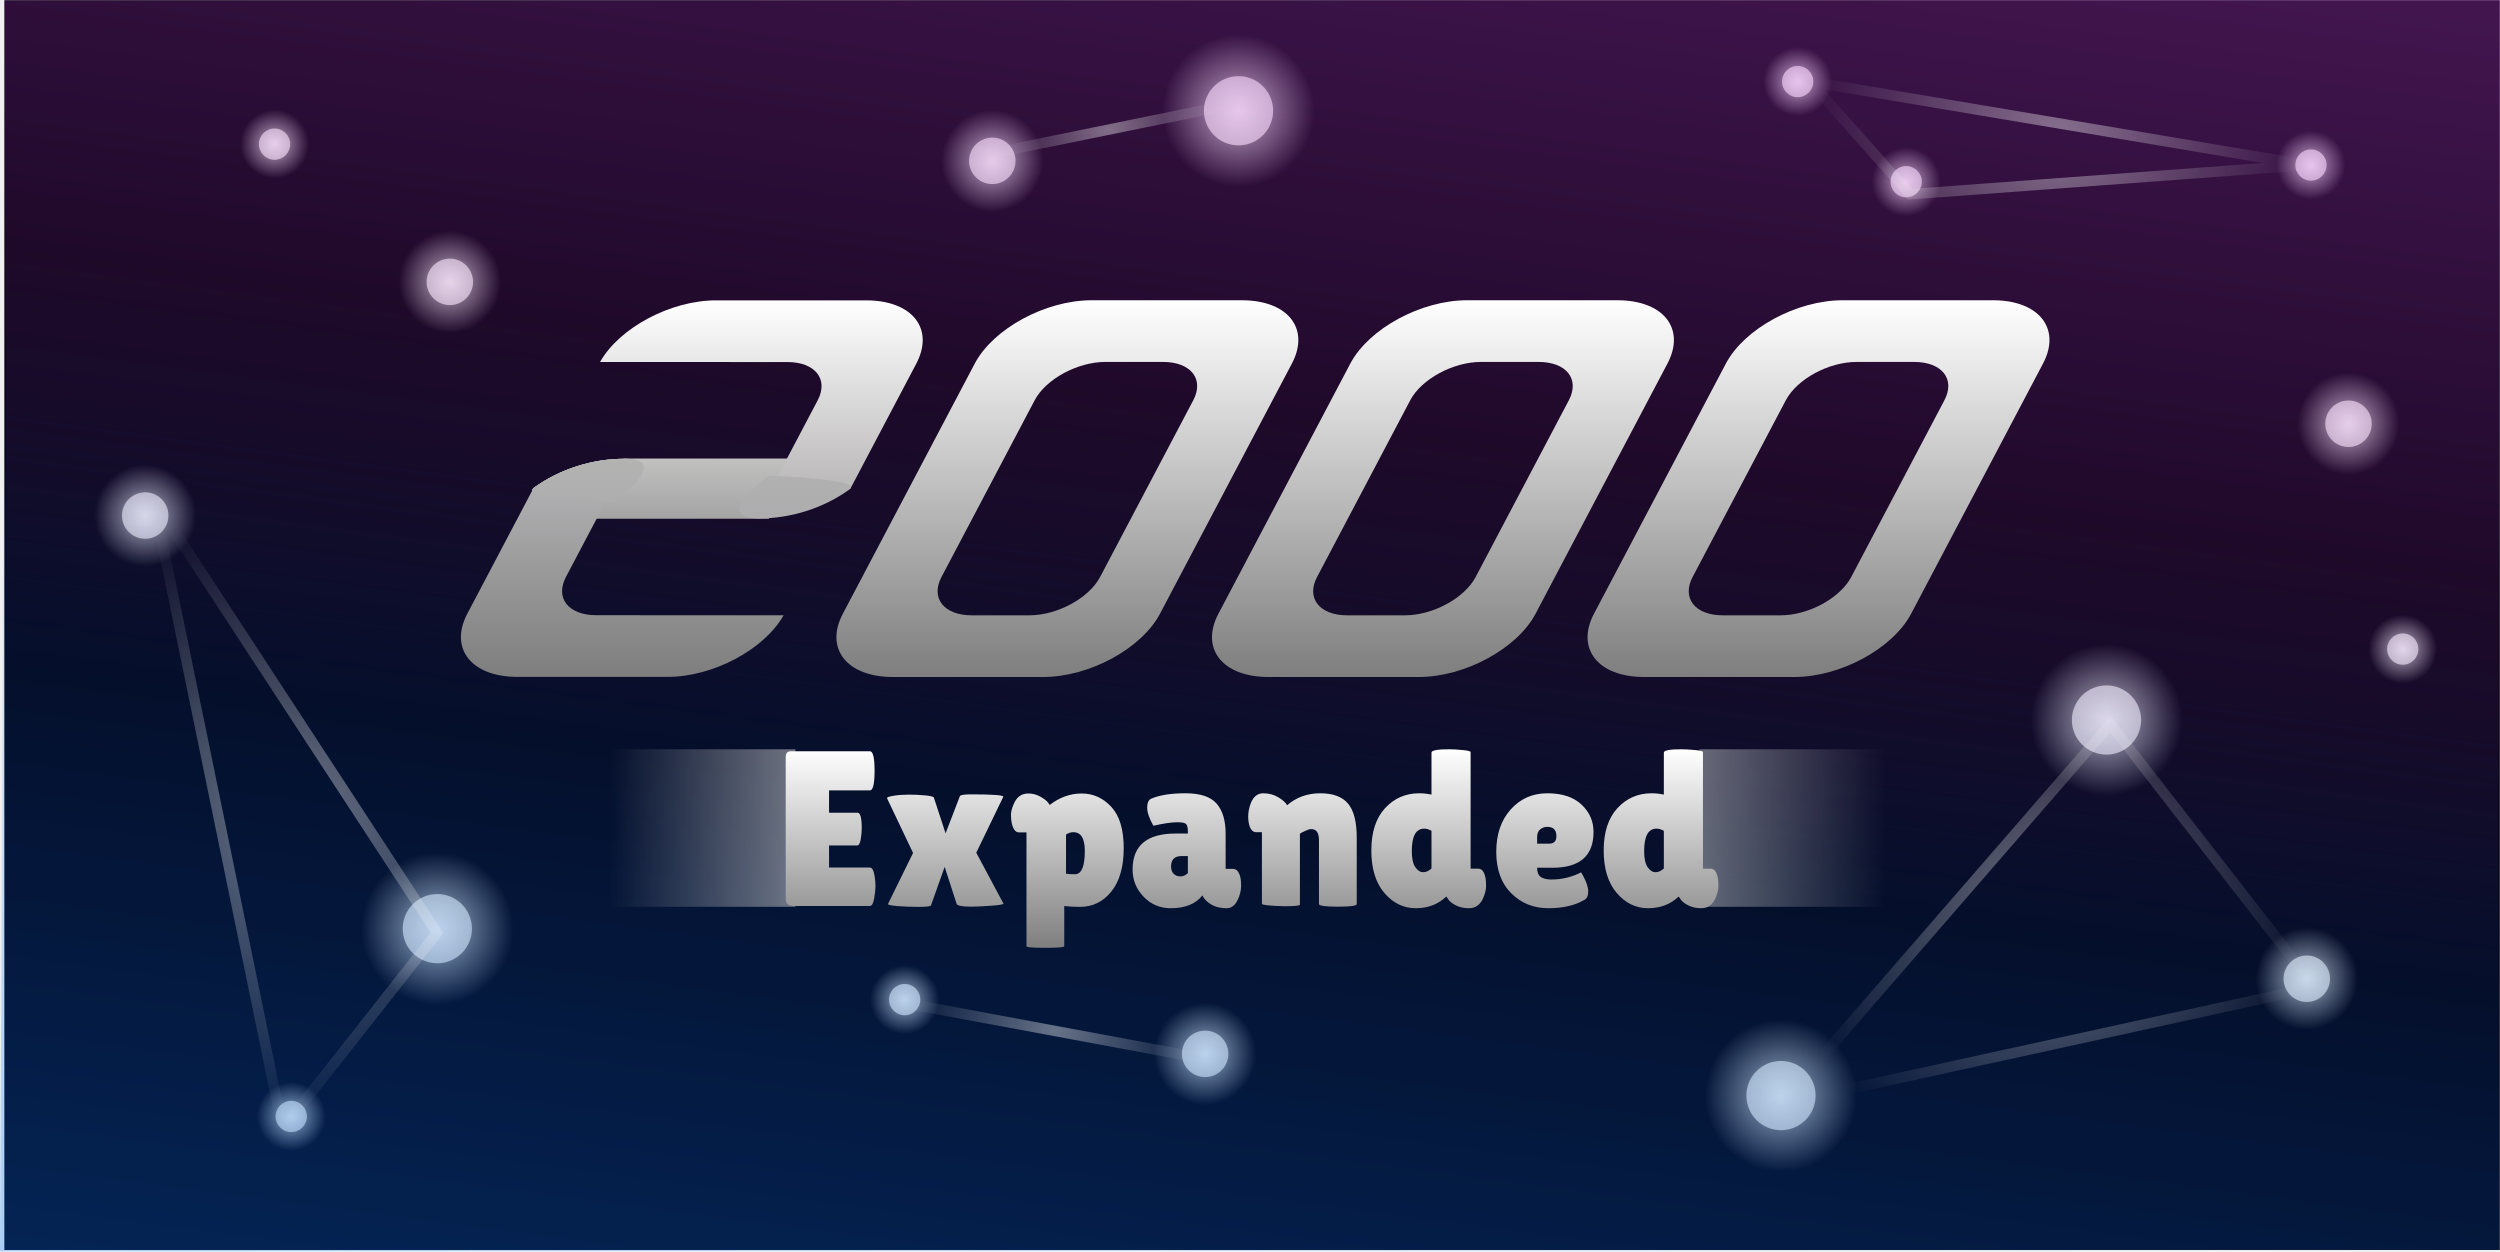
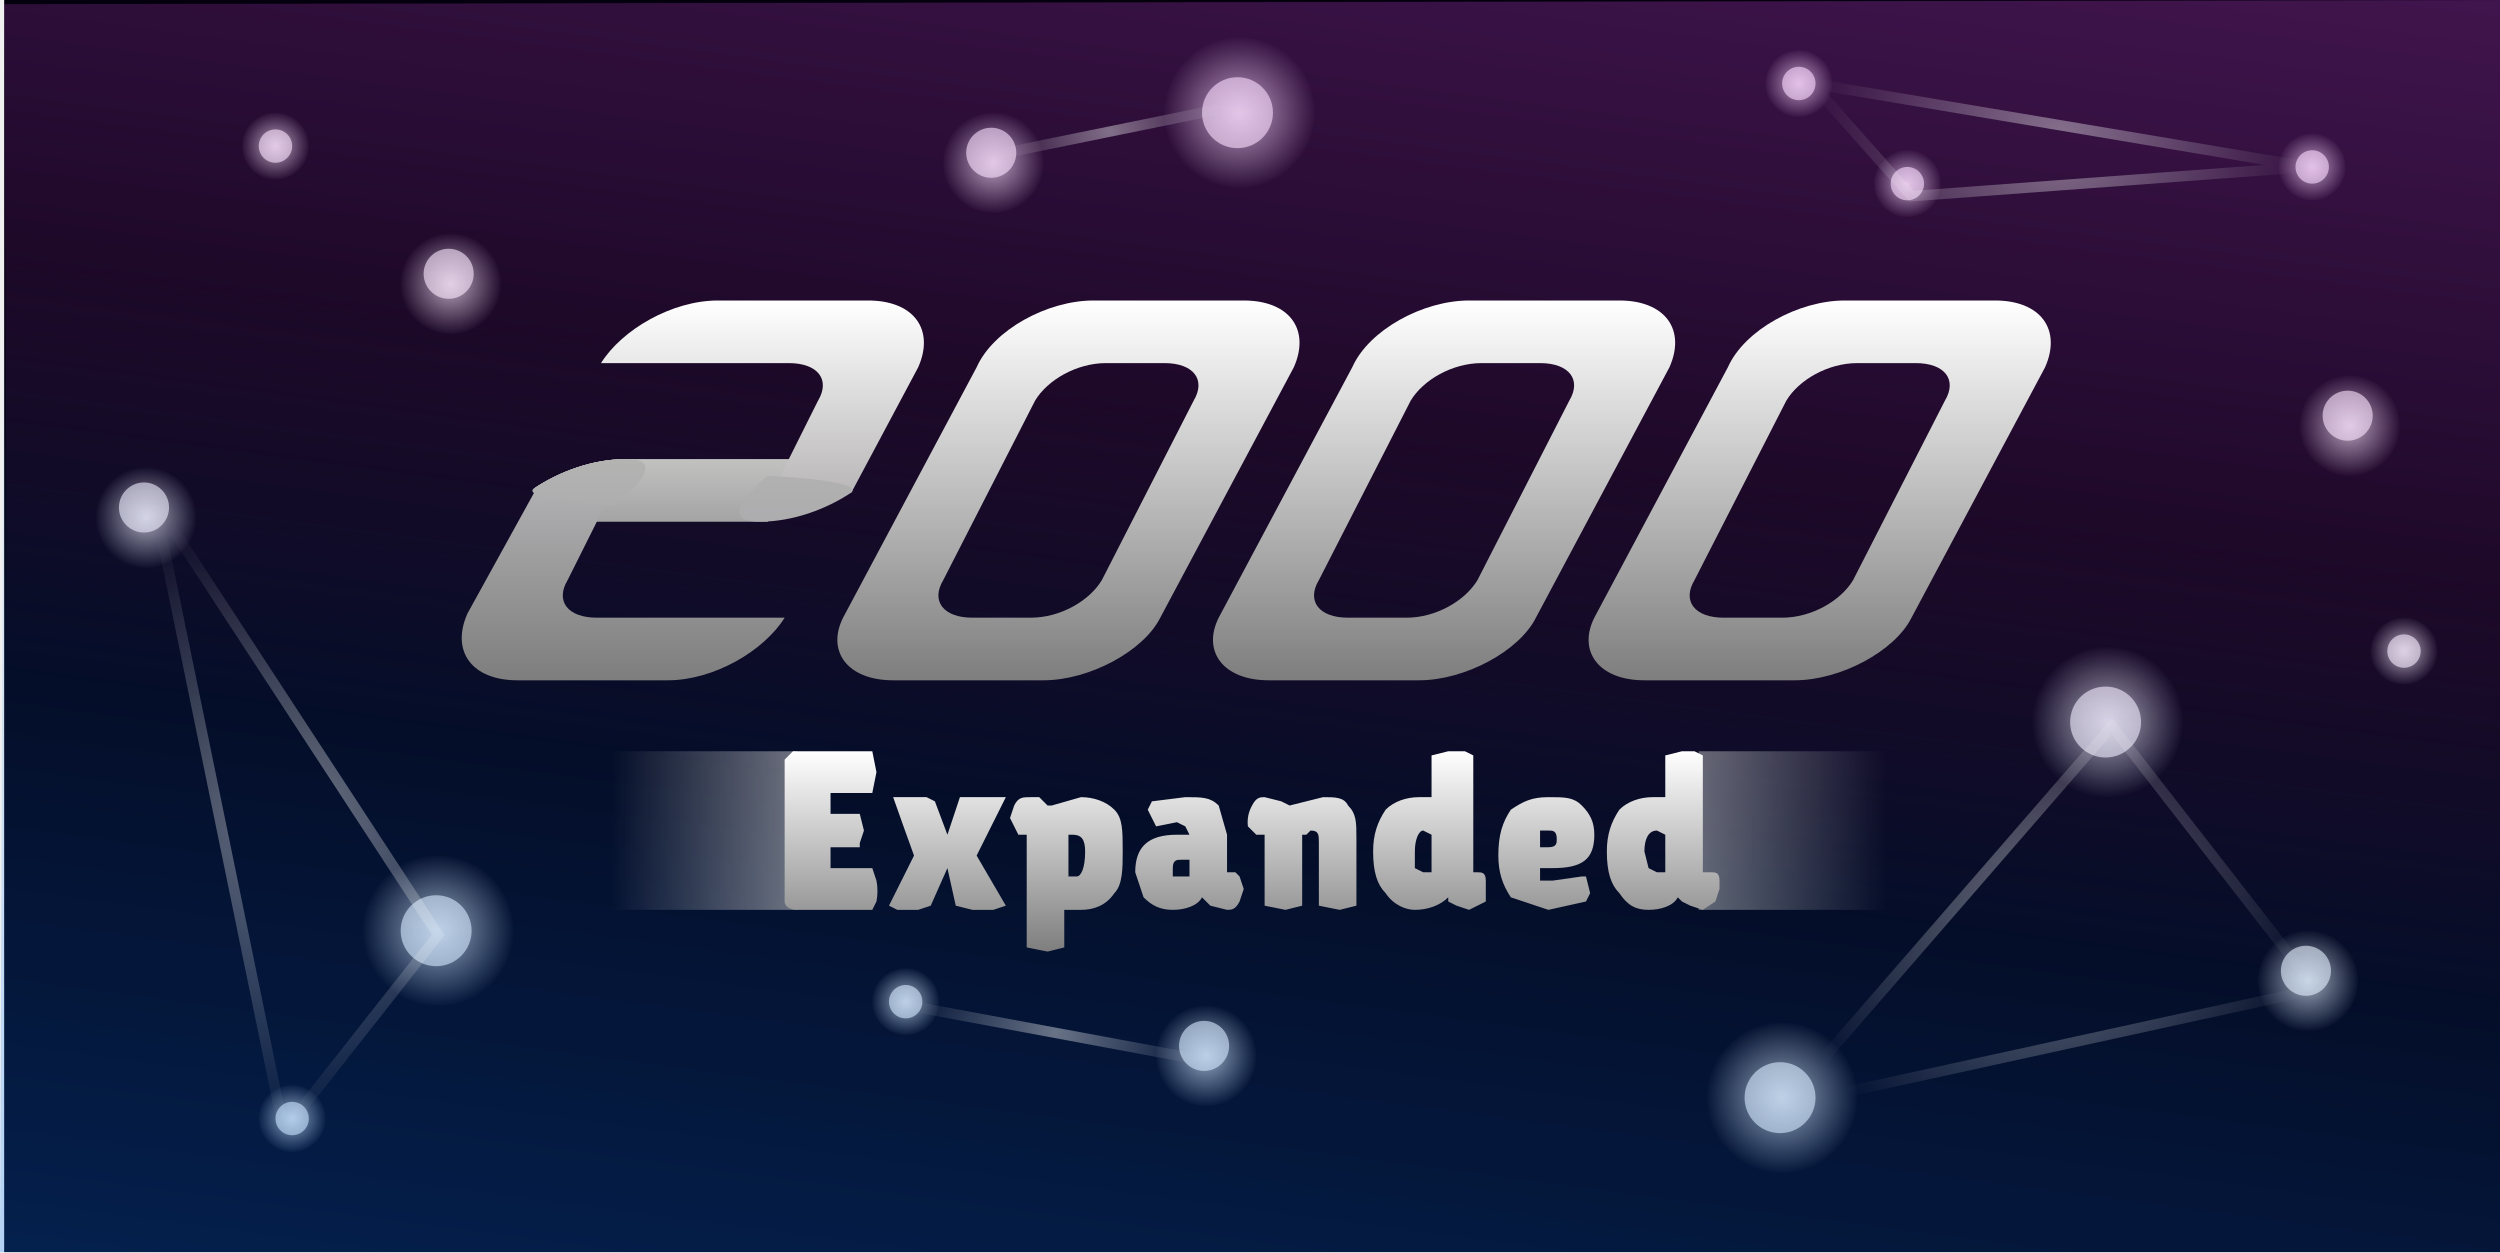
- <svg xmlns="http://www.w3.org/2000/svg" version="1.1" width="599.097" height="299.868" viewBox="0,0,599.097,299.868">
+ <svg xmlns="http://www.w3.org/2000/svg" viewBox="0 0 599 300">
  <defs>
-     <radialGradient cx="515" cy="186" r="8.25" gradientUnits="userSpaceOnUse" id="color-1">
-       <stop offset="0" stop-color="#ffffff" stop-opacity="0.749" />
-       <stop offset="1" stop-color="#ffffff" stop-opacity="0" />
+     <radialGradient cx="515" cy="186" r="8.3" gradientUnits="userSpaceOnUse" id="a">
+       <stop offset="0" stop-color="#fff" stop-opacity=".7" />
+       <stop offset="1" stop-color="#fff" stop-opacity="0" />
    </radialGradient>
-     <radialGradient cx="5" cy="65" r="8.25" gradientUnits="userSpaceOnUse" id="color-2">
-       <stop offset="0" stop-color="#ffffff" stop-opacity="0.749" />
-       <stop offset="1" stop-color="#ffffff" stop-opacity="0" />
+     <radialGradient cx="5" cy="65" r="8.3" gradientUnits="userSpaceOnUse" id="b">
+       <stop offset="0" stop-color="#fff" stop-opacity=".7" />
+       <stop offset="1" stop-color="#fff" stop-opacity="0" />
    </radialGradient>
-     <radialGradient cx="47" cy="98" r="12.25" gradientUnits="userSpaceOnUse" id="color-3">
-       <stop offset="0" stop-color="#ffffff" stop-opacity="0.749" />
-       <stop offset="1" stop-color="#ffffff" stop-opacity="0" />
+     <radialGradient cx="47" cy="98" r="12.3" gradientUnits="userSpaceOnUse" id="c">
+       <stop offset="0" stop-color="#fff" stop-opacity=".7" />
+       <stop offset="1" stop-color="#fff" stop-opacity="0" />
    </radialGradient>
-     <radialGradient cx="-26" cy="154" r="12.25" gradientUnits="userSpaceOnUse" id="color-4">
-       <stop offset="0" stop-color="#ffffff" stop-opacity="0.749" />
-       <stop offset="1" stop-color="#ffffff" stop-opacity="0" />
+     <radialGradient cx="-26" cy="154" r="12.3" gradientUnits="userSpaceOnUse" id="d">
+       <stop offset="0" stop-color="#fff" stop-opacity=".7" />
+       <stop offset="1" stop-color="#fff" stop-opacity="0" />
    </radialGradient>
-     <radialGradient cx="44" cy="253" r="18.25" gradientUnits="userSpaceOnUse" id="color-5">
-       <stop offset="0" stop-color="#ffffff" stop-opacity="0.749" />
-       <stop offset="1" stop-color="#ffffff" stop-opacity="0" />
+     <radialGradient cx="44" cy="253" r="18.3" gradientUnits="userSpaceOnUse" id="e">
+       <stop offset="0" stop-color="#fff" stop-opacity=".7" />
+       <stop offset="1" stop-color="#fff" stop-opacity="0" />
    </radialGradient>
-     <radialGradient cx="236" cy="57" r="18.25" gradientUnits="userSpaceOnUse" id="color-6">
-       <stop offset="0" stop-color="#ffffff" stop-opacity="0.749" />
-       <stop offset="1" stop-color="#ffffff" stop-opacity="0" />
+     <radialGradient cx="236" cy="57" r="18.3" gradientUnits="userSpaceOnUse" id="f">
+       <stop offset="0" stop-color="#fff" stop-opacity=".7" />
+       <stop offset="1" stop-color="#fff" stop-opacity="0" />
    </radialGradient>
-     <radialGradient cx="444" cy="203" r="18.25" gradientUnits="userSpaceOnUse" id="color-7">
-       <stop offset="0" stop-color="#ffffff" stop-opacity="0.749" />
-       <stop offset="1" stop-color="#ffffff" stop-opacity="0" />
+     <radialGradient cx="444" cy="203" r="18.3" gradientUnits="userSpaceOnUse" id="g">
+       <stop offset="0" stop-color="#fff" stop-opacity=".7" />
+       <stop offset="1" stop-color="#fff" stop-opacity="0" />
    </radialGradient>
-     <radialGradient cx="366" cy="293" r="18.25" gradientUnits="userSpaceOnUse" id="color-8">
-       <stop offset="0" stop-color="#ffffff" stop-opacity="0.749" />
-       <stop offset="1" stop-color="#ffffff" stop-opacity="0" />
+     <radialGradient cx="366" cy="293" r="18.3" gradientUnits="userSpaceOnUse" id="h">
+       <stop offset="0" stop-color="#fff" stop-opacity=".7" />
+       <stop offset="1" stop-color="#fff" stop-opacity="0" />
    </radialGradient>
-     <radialGradient cx="156" cy="270" r="8.25" gradientUnits="userSpaceOnUse" id="color-9">
-       <stop offset="0" stop-color="#ffffff" stop-opacity="0.749" />
-       <stop offset="1" stop-color="#ffffff" stop-opacity="0" />
+     <radialGradient cx="156" cy="270" r="8.3" gradientUnits="userSpaceOnUse" id="i">
+       <stop offset="0" stop-color="#fff" stop-opacity=".7" />
+       <stop offset="1" stop-color="#fff" stop-opacity="0" />
    </radialGradient>
-     <radialGradient cx="9" cy="298" r="8.25" gradientUnits="userSpaceOnUse" id="color-10">
-       <stop offset="0" stop-color="#ffffff" stop-opacity="0.749" />
-       <stop offset="1" stop-color="#ffffff" stop-opacity="0" />
+     <radialGradient cx="9" cy="298" r="8.3" gradientUnits="userSpaceOnUse" id="j">
+       <stop offset="0" stop-color="#fff" stop-opacity=".7" />
+       <stop offset="1" stop-color="#fff" stop-opacity="0" />
    </radialGradient>
-     <radialGradient cx="370" cy="50" r="8.25" gradientUnits="userSpaceOnUse" id="color-11">
-       <stop offset="0" stop-color="#ffffff" stop-opacity="0.749" />
-       <stop offset="1" stop-color="#ffffff" stop-opacity="0" />
+     <radialGradient cx="370" cy="50" r="8.3" gradientUnits="userSpaceOnUse" id="k">
+       <stop offset="0" stop-color="#fff" stop-opacity=".7" />
+       <stop offset="1" stop-color="#fff" stop-opacity="0" />
    </radialGradient>
-     <radialGradient cx="396" cy="74" r="8.25" gradientUnits="userSpaceOnUse" id="color-12">
-       <stop offset="0" stop-color="#ffffff" stop-opacity="0.749" />
-       <stop offset="1" stop-color="#ffffff" stop-opacity="0" />
+     <radialGradient cx="396" cy="74" r="8.3" gradientUnits="userSpaceOnUse" id="l">
+       <stop offset="0" stop-color="#fff" stop-opacity=".7" />
+       <stop offset="1" stop-color="#fff" stop-opacity="0" />
    </radialGradient>
-     <radialGradient cx="493" cy="70" r="8.25" gradientUnits="userSpaceOnUse" id="color-13">
-       <stop offset="0" stop-color="#ffffff" stop-opacity="0.749" />
-       <stop offset="1" stop-color="#ffffff" stop-opacity="0" />
+     <radialGradient cx="493" cy="70" r="8.3" gradientUnits="userSpaceOnUse" id="m">
+       <stop offset="0" stop-color="#fff" stop-opacity=".7" />
+       <stop offset="1" stop-color="#fff" stop-opacity="0" />
    </radialGradient>
-     <radialGradient cx="492" cy="265" r="12.25" gradientUnits="userSpaceOnUse" id="color-14">
-       <stop offset="0" stop-color="#ffffff" stop-opacity="0.749" />
-       <stop offset="1" stop-color="#ffffff" stop-opacity="0" />
+     <radialGradient cx="492" cy="265" r="12.3" gradientUnits="userSpaceOnUse" id="n">
+       <stop offset="0" stop-color="#fff" stop-opacity=".7" />
+       <stop offset="1" stop-color="#fff" stop-opacity="0" />
    </radialGradient>
-     <radialGradient cx="502" cy="132" r="12.25" gradientUnits="userSpaceOnUse" id="color-15">
-       <stop offset="0" stop-color="#ffffff" stop-opacity="0.749" />
-       <stop offset="1" stop-color="#ffffff" stop-opacity="0" />
+     <radialGradient cx="502" cy="132" r="12.3" gradientUnits="userSpaceOnUse" id="o">
+       <stop offset="0" stop-color="#fff" stop-opacity=".7" />
+       <stop offset="1" stop-color="#fff" stop-opacity="0" />
    </radialGradient>
-     <radialGradient cx="177" cy="69" r="12.25" gradientUnits="userSpaceOnUse" id="color-16">
-       <stop offset="0" stop-color="#ffffff" stop-opacity="0.749" />
-       <stop offset="1" stop-color="#ffffff" stop-opacity="0" />
+     <radialGradient cx="177" cy="69" r="12.3" gradientUnits="userSpaceOnUse" id="p">
+       <stop offset="0" stop-color="#fff" stop-opacity=".7" />
+       <stop offset="1" stop-color="#fff" stop-opacity="0" />
    </radialGradient>
-     <radialGradient cx="228" cy="283" r="12.25" gradientUnits="userSpaceOnUse" id="color-17">
-       <stop offset="0" stop-color="#ffffff" stop-opacity="0.749" />
-       <stop offset="1" stop-color="#ffffff" stop-opacity="0" />
+     <radialGradient cx="228" cy="283" r="12.3" gradientUnits="userSpaceOnUse" id="q">
+       <stop offset="0" stop-color="#fff" stop-opacity=".7" />
+       <stop offset="1" stop-color="#fff" stop-opacity="0" />
    </radialGradient>
-     <linearGradient x1="261.965" y1="132.403" x2="226.14" y2="403.247" gradientUnits="userSpaceOnUse" id="color-18">
+     <radialGradient cx="9.9" cy="225.5" r="75.5" gradientUnits="userSpaceOnUse" id="D">
+       <stop offset="0" stop-color="#fff" stop-opacity=".4" />
+       <stop offset="1" stop-color="#fff" stop-opacity="0" />
+     </radialGradient>
+     <radialGradient cx="432.4" cy="63.5" r="59.5" gradientUnits="userSpaceOnUse" id="E">
+       <stop offset="0" stop-color="#fff" stop-opacity=".4" />
+       <stop offset="1" stop-color="#fff" stop-opacity="0" />
+     </radialGradient>
+     <radialGradient cx="204.9" cy="61.5" r="27" gradientUnits="userSpaceOnUse" id="F">
+       <stop offset="0" stop-color="#fff" stop-opacity=".4" />
+       <stop offset="1" stop-color="#fff" stop-opacity="0" />
+     </radialGradient>
+     <radialGradient cx="191.9" cy="277.5" r="35" gradientUnits="userSpaceOnUse" id="G">
+       <stop offset="0" stop-color="#fff" stop-opacity=".4" />
+       <stop offset="1" stop-color="#fff" stop-opacity="0" />
+     </radialGradient>
+     <radialGradient cx="429.9" cy="249.5" r="64" gradientUnits="userSpaceOnUse" id="H">
+       <stop offset="0" stop-color="#fff" stop-opacity=".4" />
+       <stop offset="1" stop-color="#fff" stop-opacity="0" />
+     </radialGradient>
+     <linearGradient x1="262" y1="132.4" x2="226.1" y2="403.2" gradientUnits="userSpaceOnUse" id="r">
      <stop offset="0" stop-color="#007bff" stop-opacity="0" />
-       <stop offset="1" stop-color="#007bff" stop-opacity="0.337" />
+       <stop offset="1" stop-color="#007bff" stop-opacity=".3" />
    </linearGradient>
-     <linearGradient x1="215.545" y1="227.777" x2="251.369" y2="-43.066" gradientUnits="userSpaceOnUse" id="color-19">
+     <linearGradient x1="215.5" y1="227.8" x2="251.4" y2="-43.1" gradientUnits="userSpaceOnUse" id="s">
      <stop offset="0" stop-color="#e74eff" stop-opacity="0" />
-       <stop offset="1" stop-color="#e74eff" stop-opacity="0.314" />
+       <stop offset="1" stop-color="#e74eff" stop-opacity=".3" />
    </linearGradient>
-     <linearGradient x1="98.924" y1="140.344" x2="98.924" y2="154.759" gradientUnits="userSpaceOnUse" id="color-20">
+     <linearGradient x1="98.9" y1="140.3" x2="98.9" y2="154.8" gradientUnits="userSpaceOnUse" id="t">
      <stop offset="0" stop-color="#c1c1c0" />
      <stop offset="1" stop-color="#a4a4a5" />
    </linearGradient>
-     <linearGradient x1="113.565" y1="102.437" x2="113.565" y2="150.662" gradientUnits="userSpaceOnUse" id="color-21">
-       <stop offset="0" stop-color="#ffffff" />
+     <linearGradient x1="113.6" y1="102.4" x2="113.6" y2="150.7" gradientUnits="userSpaceOnUse" id="u">
+       <stop offset="0" stop-color="#fff" />
      <stop offset="1" stop-color="#b5b3b3" />
    </linearGradient>
-     <linearGradient x1="88.323" y1="140.405" x2="88.323" y2="192.666" gradientUnits="userSpaceOnUse" id="color-22">
+     <linearGradient x1="88.3" y1="140.4" x2="88.3" y2="192.7" gradientUnits="userSpaceOnUse" id="v">
      <stop offset="0" stop-color="#b8b7b9" />
      <stop offset="1" stop-color="#7e7e7e" />
    </linearGradient>
-     <linearGradient x1="104.953" y1="140.405" x2="104.953" y2="154.697" gradientUnits="userSpaceOnUse" id="color-23">
+     <linearGradient x1="105" y1="140.4" x2="105" y2="154.7" gradientUnits="userSpaceOnUse" id="w">
      <stop offset="0" stop-color="#b3b3b2" />
      <stop offset="1" stop-color="#adacae" />
    </linearGradient>
-     <linearGradient x1="194.993" y1="102.41" x2="194.993" y2="192.693" gradientUnits="userSpaceOnUse" id="color-24">
-       <stop offset="0" stop-color="#ffffff" />
+     <linearGradient x1="195" y1="102.4" x2="195" y2="192.7" gradientUnits="userSpaceOnUse" id="x">
+       <stop offset="0" stop-color="#fff" />
      <stop offset="1" stop-color="#7e7e7e" />
    </linearGradient>
-     <linearGradient x1="284.993" y1="102.41" x2="284.993" y2="192.693" gradientUnits="userSpaceOnUse" id="color-25">
-       <stop offset="0" stop-color="#ffffff" />
+     <linearGradient x1="285" y1="102.4" x2="285" y2="192.7" gradientUnits="userSpaceOnUse" id="y">
+       <stop offset="0" stop-color="#fff" />
      <stop offset="1" stop-color="#7e7e7e" />
    </linearGradient>
-     <linearGradient x1="374.993" y1="102.41" x2="374.993" y2="192.693" gradientUnits="userSpaceOnUse" id="color-26">
-       <stop offset="0" stop-color="#ffffff" />
+     <linearGradient x1="375" y1="102.4" x2="375" y2="192.7" gradientUnits="userSpaceOnUse" id="z">
+       <stop offset="0" stop-color="#fff" />
      <stop offset="1" stop-color="#7e7e7e" />
    </linearGradient>
-     <linearGradient x1="85.479" y1="228.885" x2="129.813" y2="228.885" gradientUnits="userSpaceOnUse" id="color-27">
+     <linearGradient x1="85.5" y1="228.9" x2="129.8" y2="228.9" gradientUnits="userSpaceOnUse" id="A">
      <stop offset="0" stop-color="#d4d4d4" stop-opacity="0" />
-       <stop offset="1" stop-color="#d4d4d4" stop-opacity="0.51" />
+       <stop offset="1" stop-color="#d4d4d4" stop-opacity=".5" />
    </linearGradient>
-     <linearGradient x1="346.479" y1="228.885" x2="390.813" y2="228.885" gradientUnits="userSpaceOnUse" id="color-28">
-       <stop offset="0" stop-color="#bec1c4" stop-opacity="0.51" />
+     <linearGradient x1="346.5" y1="228.9" x2="390.8" y2="228.9" gradientUnits="userSpaceOnUse" id="B">
+       <stop offset="0" stop-color="#bec1c4" stop-opacity=".5" />
      <stop offset="1" stop-color="#bec1c4" stop-opacity="0" />
    </linearGradient>
-     <linearGradient x1="239.25" y1="210.013" x2="239.25" y2="257.59" gradientUnits="userSpaceOnUse" id="color-29">
-       <stop offset="0" stop-color="#ffffff" />
+     <linearGradient x1="239.3" y1="210" x2="239.3" y2="257.6" gradientUnits="userSpaceOnUse" id="C">
+       <stop offset="0" stop-color="#fff" />
      <stop offset="1" stop-color="#7f7f7f" />
    </linearGradient>
-     <radialGradient cx="9.938" cy="225.5" r="75.5" gradientUnits="userSpaceOnUse" id="color-30">
-       <stop offset="0" stop-color="#ffffff" stop-opacity="0.396" />
-       <stop offset="1" stop-color="#ffffff" stop-opacity="0" />
-     </radialGradient>
-     <radialGradient cx="432.438" cy="63.5" r="59.5" gradientUnits="userSpaceOnUse" id="color-31">
-       <stop offset="0" stop-color="#ffffff" stop-opacity="0.396" />
-       <stop offset="1" stop-color="#ffffff" stop-opacity="0" />
-     </radialGradient>
-     <radialGradient cx="204.938" cy="61.5" r="27" gradientUnits="userSpaceOnUse" id="color-32">
-       <stop offset="0" stop-color="#ffffff" stop-opacity="0.396" />
-       <stop offset="1" stop-color="#ffffff" stop-opacity="0" />
-     </radialGradient>
-     <radialGradient cx="191.938" cy="277.5" r="35" gradientUnits="userSpaceOnUse" id="color-33">
-       <stop offset="0" stop-color="#ffffff" stop-opacity="0.396" />
-       <stop offset="1" stop-color="#ffffff" stop-opacity="0" />
-     </radialGradient>
-     <radialGradient cx="429.938" cy="249.5" r="64" gradientUnits="userSpaceOnUse" id="color-34">
-       <stop offset="0" stop-color="#ffffff" stop-opacity="0.396" />
-       <stop offset="1" stop-color="#ffffff" stop-opacity="0" />
-     </radialGradient>
  </defs>
-   <g transform="translate(60.79385,-30.45631)">
-     <g data-paper-data="{&quot;isPaintingLayer&quot;:true}" fill-rule="nonzero" stroke-linejoin="miter" stroke-miterlimit="10" stroke-dasharray="" stroke-dashoffset="0" style="mix-blend-mode: normal">
-       <path d="M-59.75,330v-299.5h598v299.5z" fill="#05000e" stroke="#000000" stroke-width="0" stroke-linecap="butt" />
-       <g stroke="none" stroke-linecap="butt">
-         <path d="M506.75,186c0,-4.556 3.694,-8.25 8.25,-8.25c4.556,0 8.25,3.694 8.25,8.25c0,4.556 -3.694,8.25 -8.25,8.25c-4.556,0 -8.25,-3.694 -8.25,-8.25z" fill="url(#color-1)" stroke-width="0" />
-         <path d="M511.25,186c0,-2.071 1.679,-3.75 3.75,-3.75c2.071,0 3.75,1.679 3.75,3.75c0,2.071 -1.679,3.75 -3.75,3.75c-2.071,0 -3.75,-1.679 -3.75,-3.75z" fill-opacity="0.608" fill="#ffffff" stroke-width="0.5" />
-       </g>
-       <g stroke="none" stroke-linecap="butt">
-         <g>
-           <path d="M-3.25,65c0,-4.556 3.694,-8.25 8.25,-8.25c4.556,0 8.25,3.694 8.25,8.25c0,4.556 -3.694,8.25 -8.25,8.25c-4.556,0 -8.25,-3.694 -8.25,-8.25z" fill="url(#color-2)" stroke-width="0" />
-           <path d="M1.25,65c0,-2.071 1.679,-3.75 3.75,-3.75c2.071,0 3.75,1.679 3.75,3.75c0,2.071 -1.679,3.75 -3.75,3.75c-2.071,0 -3.75,-1.679 -3.75,-3.75z" fill-opacity="0.608" fill="#ffffff" stroke-width="0.5" />
-         </g>
-         <g>
-           <path d="M34.75,98c0,-6.765 5.485,-12.25 12.25,-12.25c6.765,0 12.25,5.485 12.25,12.25c0,6.765 -5.485,12.25 -12.25,12.25c-6.765,0 -12.25,-5.485 -12.25,-12.25z" fill="url(#color-3)" stroke-width="0" />
-           <path d="M41.432,98c0,-3.075 2.493,-5.568 5.568,-5.568c3.075,0 5.568,2.493 5.568,5.568c0,3.075 -2.493,5.568 -5.568,5.568c-3.075,0 -5.568,-2.493 -5.568,-5.568z" fill-opacity="0.608" fill="#ffffff" stroke-width="0.5" />
-         </g>
-         <g>
-           <path d="M-38.25,154c0,-6.765 5.485,-12.25 12.25,-12.25c6.765,0 12.25,5.485 12.25,12.25c0,6.765 -5.485,12.25 -12.25,12.25c-6.765,0 -12.25,-5.485 -12.25,-12.25z" fill="url(#color-4)" stroke-width="0" />
-           <path d="M-31.568,154c0,-3.075 2.493,-5.568 5.568,-5.568c3.075,0 5.568,2.493 5.568,5.568c0,3.075 -2.493,5.568 -5.568,5.568c-3.075,0 -5.568,-2.493 -5.568,-5.568z" fill-opacity="0.608" fill="#ffffff" stroke-width="0.5" />
-         </g>
-         <g>
-           <path d="M25.75,253c0,-10.079 8.171,-18.25 18.25,-18.25c10.079,0 18.25,8.171 18.25,18.25c0,10.079 -8.171,18.25 -18.25,18.25c-10.079,0 -18.25,-8.171 -18.25,-18.25z" fill="url(#color-5)" stroke-width="0" />
-           <path d="M35.705,253c0,-4.581 3.714,-8.295 8.295,-8.295c4.581,0 8.295,3.714 8.295,8.295c0,4.581 -3.714,8.295 -8.295,8.295c-4.581,0 -8.295,-3.714 -8.295,-8.295z" fill-opacity="0.608" fill="#ffffff" stroke-width="0.5" />
-         </g>
-         <g>
-           <path d="M217.75,57c0,-10.079 8.171,-18.25 18.25,-18.25c10.079,0 18.25,8.171 18.25,18.25c0,10.079 -8.171,18.25 -18.25,18.25c-10.079,0 -18.25,-8.171 -18.25,-18.25z" fill="url(#color-6)" stroke-width="0" />
-           <path d="M227.705,57c0,-4.581 3.714,-8.295 8.295,-8.295c4.581,0 8.295,3.714 8.295,8.295c0,4.581 -3.714,8.295 -8.295,8.295c-4.581,0 -8.295,-3.714 -8.295,-8.295z" fill-opacity="0.608" fill="#ffffff" stroke-width="0.5" />
-         </g>
-         <g>
-           <path d="M425.75,203c0,-10.079 8.171,-18.25 18.25,-18.25c10.079,0 18.25,8.171 18.25,18.25c0,10.079 -8.171,18.25 -18.25,18.25c-10.079,0 -18.25,-8.171 -18.25,-18.25z" fill="url(#color-7)" stroke-width="0" />
-           <path d="M435.705,203c0,-4.581 3.714,-8.295 8.295,-8.295c4.581,0 8.295,3.714 8.295,8.295c0,4.581 -3.714,8.295 -8.295,8.295c-4.581,0 -8.295,-3.714 -8.295,-8.295z" fill-opacity="0.608" fill="#ffffff" stroke-width="0.5" />
-         </g>
-         <g>
-           <path d="M347.75,293c0,-10.079 8.171,-18.25 18.25,-18.25c10.079,0 18.25,8.171 18.25,18.25c0,10.079 -8.171,18.25 -18.25,18.25c-10.079,0 -18.25,-8.171 -18.25,-18.25z" fill="url(#color-8)" stroke-width="0" />
-           <path d="M357.705,293c0,-4.581 3.714,-8.295 8.295,-8.295c4.581,0 8.295,3.714 8.295,8.295c0,4.581 -3.714,8.295 -8.295,8.295c-4.581,0 -8.295,-3.714 -8.295,-8.295z" fill-opacity="0.608" fill="#ffffff" stroke-width="0.5" />
-         </g>
-         <g>
-           <path d="M147.75,270c0,-4.556 3.694,-8.25 8.25,-8.25c4.556,0 8.25,3.694 8.25,8.25c0,4.556 -3.694,8.25 -8.25,8.25c-4.556,0 -8.25,-3.694 -8.25,-8.25z" fill="url(#color-9)" stroke-width="0" />
-           <path d="M152.25,270c0,-2.071 1.679,-3.75 3.75,-3.75c2.071,0 3.75,1.679 3.75,3.75c0,2.071 -1.679,3.75 -3.75,3.75c-2.071,0 -3.75,-1.679 -3.75,-3.75z" fill-opacity="0.608" fill="#ffffff" stroke-width="0.5" />
-         </g>
-         <g>
-           <path d="M0.75,298c0,-4.556 3.694,-8.25 8.25,-8.25c4.556,0 8.25,3.694 8.25,8.25c0,4.556 -3.694,8.25 -8.25,8.25c-4.556,0 -8.25,-3.694 -8.25,-8.25z" fill="url(#color-10)" stroke-width="0" />
-           <path d="M5.25,298c0,-2.071 1.679,-3.75 3.75,-3.75c2.071,0 3.75,1.679 3.75,3.75c0,2.071 -1.679,3.75 -3.75,3.75c-2.071,0 -3.75,-1.679 -3.75,-3.75z" fill-opacity="0.608" fill="#ffffff" stroke-width="0.5" />
-         </g>
-         <g>
-           <path d="M361.75,50c0,-4.556 3.694,-8.25 8.25,-8.25c4.556,0 8.25,3.694 8.25,8.25c0,4.556 -3.694,8.25 -8.25,8.25c-4.556,0 -8.25,-3.694 -8.25,-8.25z" fill="url(#color-11)" stroke-width="0" />
-           <path d="M366.25,50c0,-2.071 1.679,-3.75 3.75,-3.75c2.071,0 3.75,1.679 3.75,3.75c0,2.071 -1.679,3.75 -3.75,3.75c-2.071,0 -3.75,-1.679 -3.75,-3.75z" fill-opacity="0.608" fill="#ffffff" stroke-width="0.5" />
-         </g>
-         <g>
-           <path d="M387.75,74c0,-4.556 3.694,-8.25 8.25,-8.25c4.556,0 8.25,3.694 8.25,8.25c0,4.556 -3.694,8.25 -8.25,8.25c-4.556,0 -8.25,-3.694 -8.25,-8.25z" fill="url(#color-12)" stroke-width="0" />
-           <path d="M392.25,74c0,-2.071 1.679,-3.75 3.75,-3.75c2.071,0 3.75,1.679 3.75,3.75c0,2.071 -1.679,3.75 -3.75,3.75c-2.071,0 -3.75,-1.679 -3.75,-3.75z" fill-opacity="0.608" fill="#ffffff" stroke-width="0.5" />
-         </g>
-         <g>
-           <path d="M484.75,70c0,-4.556 3.694,-8.25 8.25,-8.25c4.556,0 8.25,3.694 8.25,8.25c0,4.556 -3.694,8.25 -8.25,8.25c-4.556,0 -8.25,-3.694 -8.25,-8.25z" fill="url(#color-13)" stroke-width="0" />
-           <path d="M489.25,70c0,-2.071 1.679,-3.75 3.75,-3.75c2.071,0 3.75,1.679 3.75,3.75c0,2.071 -1.679,3.75 -3.75,3.75c-2.071,0 -3.75,-1.679 -3.75,-3.75z" fill-opacity="0.608" fill="#ffffff" stroke-width="0.5" />
-         </g>
-         <g>
-           <path d="M479.75,265c0,-6.765 5.485,-12.25 12.25,-12.25c6.765,0 12.25,5.485 12.25,12.25c0,6.765 -5.485,12.25 -12.25,12.25c-6.765,0 -12.25,-5.485 -12.25,-12.25z" fill="url(#color-14)" stroke-width="0" />
-           <path d="M486.432,265c0,-3.075 2.493,-5.568 5.568,-5.568c3.075,0 5.568,2.493 5.568,5.568c0,3.075 -2.493,5.568 -5.568,5.568c-3.075,0 -5.568,-2.493 -5.568,-5.568z" fill-opacity="0.608" fill="#ffffff" stroke-width="0.5" />
-         </g>
-         <g>
-           <path d="M489.75,132c0,-6.765 5.485,-12.25 12.25,-12.25c6.765,0 12.25,5.485 12.25,12.25c0,6.765 -5.485,12.25 -12.25,12.25c-6.765,0 -12.25,-5.485 -12.25,-12.25z" fill="url(#color-15)" stroke-width="0" />
-           <path d="M496.432,132c0,-3.075 2.493,-5.568 5.568,-5.568c3.075,0 5.568,2.493 5.568,5.568c0,3.075 -2.493,5.568 -5.568,5.568c-3.075,0 -5.568,-2.493 -5.568,-5.568z" fill-opacity="0.608" fill="#ffffff" stroke-width="0.5" />
-         </g>
-         <g>
-           <path d="M164.75,69c0,-6.765 5.485,-12.25 12.25,-12.25c6.765,0 12.25,5.485 12.25,12.25c0,6.765 -5.485,12.25 -12.25,12.25c-6.765,0 -12.25,-5.485 -12.25,-12.25z" fill="url(#color-16)" stroke-width="0" />
-           <path d="M171.432,69c0,-3.075 2.493,-5.568 5.568,-5.568c3.075,0 5.568,2.493 5.568,5.568c0,3.075 -2.493,5.568 -5.568,5.568c-3.075,0 -5.568,-2.493 -5.568,-5.568z" fill-opacity="0.608" fill="#ffffff" stroke-width="0.5" />
-         </g>
-         <g>
-           <path d="M215.75,283c0,-6.765 5.485,-12.25 12.25,-12.25c6.765,0 12.25,5.485 12.25,12.25c0,6.765 -5.485,12.25 -12.25,12.25c-6.765,0 -12.25,-5.485 -12.25,-12.25z" fill="url(#color-17)" stroke-width="0" />
-           <path d="M222.432,283c0,-3.075 2.493,-5.568 5.568,-5.568c3.075,0 5.568,2.493 5.568,5.568c0,3.075 -2.493,5.568 -5.568,5.568c-3.075,0 -5.568,-2.493 -5.568,-5.568z" fill-opacity="0.608" fill="#ffffff" stroke-width="0.5" />
-         </g>
-       </g>
-       <path d="M-60.794,330.324l1.287,-267.181c0,0 228.347,-12.104 333.45,-4.675c92.157,6.514 263.849,46.868 263.849,46.868l0.312,224.69z" fill="url(#color-18)" stroke="none" stroke-width="0" stroke-linecap="butt" />
-       <path d="M538.303,30.456l-0.487,266.581c0,0 -229.147,12.104 -334.25,4.675c-92.157,-6.514 -262.449,-46.868 -262.449,-46.868l-0.912,-224.29z" fill="url(#color-19)" stroke="none" stroke-width="0" stroke-linecap="butt" />
-       <path d="M67.179,147.326c6.196,-4.471 14.024,-6.921 21.581,-6.921c0,0 0,0 0,0l0.032,-0.061h42.25l-7.6,14.415h-42.25l2.232,-4.233c-6.094,-0.317 -18.974,-1.231 -16.246,-3.2z" fill="url(#color-20)" stroke="#000000" stroke-width="0" stroke-linecap="butt" />
-       <path d="M67.179,147.326c6.196,-4.471 14.024,-6.921 21.581,-6.921c11.885,0 -2.289,10.257 -2.289,10.257c0,0 -22.841,-0.776 -19.293,-3.336zM146.779,102.437c11.046,0 16.418,6.793 12,15.174l-15.8,29.968h-18.996l11.165,-21.177c2.675,-5.073 -0.578,-9.186 -7.264,-9.186h-13.793c-0.041,0 -0.083,0 -0.124,0l0.007,-0.013h-30.972c4.603,-8.192 16.912,-14.767 27.779,-14.767z" fill="url(#color-21)" stroke="#000000" stroke-width="0" stroke-linecap="butt" />
-       <path d="M67.179,147.326c6.196,-4.471 14.024,-6.921 21.581,-6.921c11.885,0 -2.289,10.257 -2.289,10.257c0,0 -0.8,-0.027 -2.077,-0.088l-9.557,18.127c-2.675,5.073 0.578,9.186 7.264,9.186h10.407l-0.006,0.012h34.483c-4.603,8.192 -16.912,14.767 -27.779,14.767h-36c-11.046,0 -16.418,-6.793 -12,-15.174l15.601,-29.591c-0.026,-0.181 0.09,-0.373 0.371,-0.575z" fill="url(#color-22)" stroke="#000000" stroke-width="0" stroke-linecap="butt" />
-       <path d="M67.179,147.326c6.196,-4.471 14.024,-6.921 21.581,-6.921c11.885,0 -2.289,10.257 -2.289,10.257c0,0 -22.841,-0.776 -19.293,-3.336zM142.727,147.777c-6.196,4.471 -14.024,6.921 -21.581,6.921c-11.885,0 2.289,-10.257 2.289,-10.257c0,0 22.841,0.776 19.293,3.336z" fill="url(#color-23)" stroke="#000000" stroke-width="0" stroke-linecap="butt" />
-       <path d="M153.193,192.693c-11.046,0 -16.418,-6.793 -12,-15.174l31.6,-59.936c4.418,-8.38 16.954,-15.174 28,-15.174h36c11.046,0 16.418,6.793 12,15.174l-31.6,59.936c-4.418,8.38 -16.954,15.174 -28,15.174zM185.882,177.914c6.687,0 14.276,-4.113 16.95,-9.186l22.33,-42.353c2.675,-5.073 -0.578,-9.186 -7.264,-9.186h-13.793c-6.687,0 -14.276,4.113 -16.95,9.186l-22.33,42.353c-2.675,5.073 0.578,9.186 7.264,9.186z" fill="url(#color-24)" stroke="#000000" stroke-width="0" stroke-linecap="butt" />
-       <path d="M243.193,192.693c-11.046,0 -16.418,-6.793 -12,-15.174l31.6,-59.936c4.418,-8.38 16.954,-15.174 28,-15.174h36c11.046,0 16.418,6.793 12,15.174l-31.6,59.936c-4.418,8.38 -16.954,15.174 -28,15.174zM275.882,177.914c6.687,0 14.276,-4.113 16.95,-9.186l22.33,-42.353c2.675,-5.073 -0.578,-9.186 -7.264,-9.186h-13.793c-6.687,0 -14.276,4.113 -16.95,9.186l-22.33,42.353c-2.675,5.073 0.578,9.186 7.264,9.186z" fill="url(#color-25)" stroke="#000000" stroke-width="0" stroke-linecap="butt" />
-       <path d="M333.193,192.693c-11.046,0 -16.418,-6.793 -12,-15.174l31.6,-59.936c4.418,-8.38 16.954,-15.174 28,-15.174h36c11.046,0 16.418,6.793 12,15.174l-31.6,59.936c-4.418,8.38 -16.954,15.174 -28,15.174zM365.882,177.914c6.687,0 14.276,-4.113 16.95,-9.186l22.33,-42.353c2.675,-5.073 -0.578,-9.186 -7.264,-9.186h-13.793c-6.687,0 -14.276,4.113 -16.95,9.186l-22.33,42.353c-2.675,5.073 0.578,9.186 7.264,9.186z" fill="url(#color-26)" stroke="#000000" stroke-width="0" stroke-linecap="butt" />
-       <path d="M85.479,247.757v-37.744h44.333v37.744z" fill="url(#color-27)" stroke="none" stroke-width="0" stroke-linecap="butt" />
-       <path d="M346.479,247.757v-37.744h44.333v37.744z" data-paper-data="{&quot;index&quot;:null}" fill="url(#color-28)" stroke="none" stroke-width="0" stroke-linecap="butt" />
-       <path d="M144.711,225.213c0.669,0 1.004,1.238 1.004,3.715c0,0.738 -0.079,1.611 -0.238,2.618c-0.159,1.007 -0.448,1.511 -0.869,1.511h-6.726v5.298h9.747c0.6,0 1.004,0.776 1.211,2.328c0.11,0.676 0.166,1.393 0.166,2.152c0,0.759 -0.107,1.738 -0.321,2.939c-0.214,1.2 -0.566,1.8 -1.055,1.8h-18.118c-1.345,0 -2.018,-0.548 -2.018,-1.645v-34.064c0,-0.917 0.407,-1.376 1.221,-1.376h18.967c0.738,0 1.107,1.562 1.107,4.687c0,3.125 -0.369,4.687 -1.107,4.687h-9.799v5.35zM169.237,221.24c0.145,-0.283 1.028,-0.424 2.649,-0.424c5.298,0 7.878,0.197 7.74,0.59l-6.467,13.4c4.346,8.126 6.519,12.189 6.519,12.189c0,0.207 -1.059,0.383 -3.177,0.528c-2.118,0.138 -3.618,0.207 -4.501,0.207c-2.228,0 -3.411,-0.228 -3.549,-0.683l-2.866,-8.847l-3.28,9.22c-0.076,0.241 -1.086,0.362 -3.032,0.362c-1.938,0 -3.666,-0.069 -5.184,-0.207c-1.518,-0.138 -2.207,-0.314 -2.069,-0.528l5.991,-12.189c-4.167,-8.719 -6.25,-13.1 -6.25,-13.141c0,-0.207 0.538,-0.397 1.614,-0.569c1.076,-0.179 2.294,-0.269 3.653,-0.269c1.359,0 2.656,0.062 3.891,0.186c1.242,0.117 1.932,0.283 2.069,0.497l2.814,8.588l3.435,-8.909zM194.245,257.218c0,0.248 -1.511,0.373 -4.532,0.373c-3.015,0 -4.522,-0.124 -4.522,-0.373v-27.286h-1.8c-0.848,0 -1.431,-0.776 -1.749,-2.328c-0.11,-0.497 -0.166,-1.131 -0.166,-1.904c0,-0.78 0.248,-1.7 0.745,-2.763c0.704,-1.552 1.835,-2.328 3.394,-2.328c1.021,0 1.963,0.238 2.825,0.714c0.869,0.476 1.469,0.917 1.8,1.324c0.338,0.407 0.507,0.645 0.507,0.714c2.366,-1.835 4.925,-2.752 7.678,-2.752c2.759,0 5.125,1.069 7.098,3.208c1.98,2.132 2.97,5.432 2.97,9.902c0,4.47 -0.99,7.933 -2.97,10.389c-1.973,2.449 -4.477,3.673 -7.512,3.673c-1.38,0 -2.635,-0.069 -3.766,-0.207zM196.418,229.88c-0.6,0 -1.183,0.193 -1.749,0.579v9.375c0.6,0.076 1.086,0.114 1.459,0.114c0.373,0 0.662,0 0.869,0c1.449,-0.145 2.173,-2.001 2.173,-5.567c0,-3.001 -0.917,-4.501 -2.752,-4.501zM215.597,228.338c-0.986,-1.766 -1.48,-3.204 -1.48,-4.315c0,-1.111 0.3,-1.825 0.9,-2.142c2.007,-0.883 4.767,-1.324 8.278,-1.324c3.518,0 6.002,0.821 7.45,2.463c1.449,1.642 2.173,4.07 2.173,7.285v8.371h1.8c0.6,0 1.069,0.355 1.407,1.066c0.338,0.704 0.507,1.673 0.507,2.908c0,1.235 -0.31,2.452 -0.931,3.653c-0.621,1.2 -1.459,1.8 -2.514,1.8c-1.911,0 -3.449,-0.51 -4.615,-1.531c-0.524,-0.428 -0.928,-0.942 -1.211,-1.542c-1.628,2.049 -4.156,3.073 -7.585,3.073c-2.573,0 -4.743,-0.917 -6.509,-2.752c-1.766,-1.835 -2.649,-4.008 -2.649,-6.519c0,-5.753 3.442,-8.63 10.327,-8.63h2.918v-0.538c0,-0.917 -0.152,-1.507 -0.455,-1.769c-0.297,-0.262 -0.993,-0.393 -2.09,-0.393c-1.345,0 -3.253,0.279 -5.722,0.838zM219.84,238.096c0,0.773 0.21,1.362 0.631,1.769c0.421,0.407 0.959,0.611 1.614,0.611c0.655,0 1.249,-0.266 1.78,-0.797v-4.077h-1.49c-1.69,0 -2.535,0.831 -2.535,2.494zM250.717,247.253c0,0.248 -1.269,0.373 -3.808,0.373c-3.532,-0.103 -5.298,-0.297 -5.298,-0.579v-17.166h-1.376c-0.917,0 -1.518,-0.776 -1.8,-2.328c-0.076,-0.462 -0.114,-0.921 -0.114,-1.376c0,-1.097 0.214,-2.194 0.642,-3.29c0.635,-1.552 1.621,-2.328 2.959,-2.328c1.345,0 2.545,0.317 3.601,0.952c1.062,0.635 1.773,1.269 2.132,1.904c2.221,-1.904 4.867,-2.856 7.936,-2.856c3.077,0 5.301,0.831 6.674,2.494c1.38,1.656 2.069,4.374 2.069,8.154v15.894c0,0.421 -1.511,0.631 -4.532,0.631c-3.015,0 -4.522,-0.21 -4.522,-0.631v-15.314c0,-1.766 -0.617,-2.649 -1.852,-2.649c-0.359,0 -0.855,0.152 -1.49,0.455c-0.635,0.297 -1.042,0.517 -1.221,0.662zM282.247,210.809c0,-0.531 1.393,-0.797 4.18,-0.797c0.952,0 2.056,0.062 3.311,0.186c1.255,0.124 1.883,0.29 1.883,0.497v27.928h1.852c0.883,0 1.466,0.793 1.749,2.38c0.069,0.462 0.103,1.09 0.103,1.883c0,0.793 -0.245,1.756 -0.735,2.887c-0.711,1.552 -1.842,2.328 -3.394,2.328c-1.166,0 -2.201,-0.228 -3.104,-0.683c-0.897,-0.462 -1.504,-0.942 -1.821,-1.438l-0.476,-0.683c-1.945,1.869 -4.384,2.804 -7.316,2.804c-2.932,0 -5.439,-1.218 -7.523,-3.653c-2.083,-2.435 -3.125,-5.832 -3.125,-10.192c0,-4.367 1.093,-7.74 3.28,-10.12c2.194,-2.387 4.932,-3.58 8.216,-3.58c0.952,0 1.925,0.107 2.918,0.321zM280.498,229.031c-1.98,0 -2.97,1.783 -2.97,5.35c0,1.8 0.283,3.101 0.848,3.901c0.566,0.793 1.193,1.19 1.883,1.19c0.69,0 1.352,-0.3 1.987,-0.9v-9.013c-0.6,-0.352 -1.183,-0.528 -1.749,-0.528zM318.802,246.146c-2.228,1.304 -5.091,1.956 -8.588,1.956c-3.497,0 -6.446,-1.19 -8.847,-3.57c-2.401,-2.387 -3.601,-5.691 -3.601,-9.913c0,-4.222 1.155,-7.619 3.466,-10.192c2.318,-2.58 5.243,-3.87 8.775,-3.87c3.532,0 6.26,0.9 8.185,2.701c1.925,1.8 2.887,3.991 2.887,6.571c0,5.719 -3.284,8.578 -9.851,8.578h-3.663c0,1.062 0.29,1.797 0.869,2.204c0.586,0.407 1.445,0.611 2.577,0.611c2.476,0 4.825,-0.566 7.047,-1.697c0.034,-0.034 0.193,0.21 0.476,0.735c0.848,1.525 1.273,2.808 1.273,3.849c0,1.042 -0.335,1.721 -1.004,2.038zM312.18,230.832c0,-1.483 -0.724,-2.225 -2.173,-2.225c-0.669,0 -1.245,0.203 -1.728,0.611c-0.476,0.407 -0.714,0.997 -0.714,1.769v1.645h2.866c1.166,0 1.749,-0.6 1.749,-1.8zM337.928,210.809c0,-0.531 1.393,-0.797 4.18,-0.797c0.952,0 2.056,0.062 3.311,0.186c1.255,0.124 1.883,0.29 1.883,0.497v27.928h1.852c0.883,0 1.466,0.793 1.749,2.38c0.069,0.462 0.103,1.09 0.103,1.883c0,0.793 -0.245,1.756 -0.735,2.887c-0.711,1.552 -1.842,2.328 -3.394,2.328c-1.166,0 -2.201,-0.228 -3.104,-0.683c-0.897,-0.462 -1.504,-0.942 -1.821,-1.438l-0.476,-0.683c-1.945,1.869 -4.384,2.804 -7.316,2.804c-2.932,0 -5.439,-1.218 -7.523,-3.653c-2.083,-2.435 -3.125,-5.832 -3.125,-10.192c0,-4.367 1.093,-7.74 3.28,-10.12c2.194,-2.387 4.932,-3.58 8.216,-3.58c0.952,0 1.925,0.107 2.918,0.321zM336.179,229.031c-1.98,0 -2.97,1.783 -2.97,5.35c0,1.8 0.283,3.101 0.848,3.901c0.566,0.793 1.193,1.19 1.883,1.19c0.69,0 1.352,-0.3 1.987,-0.9v-9.013c-0.6,-0.352 -1.183,-0.528 -1.749,-0.528z" fill="url(#color-29)" stroke="none" stroke-width="1" stroke-linecap="square" />
-       <path d="M43.938,254l-37,47l-31,-151z" fill="none" stroke="url(#color-30)" stroke-width="2.5" stroke-linecap="round" />
-       <path d="M491.938,70l-95,7l-24,-27z" fill="none" stroke="url(#color-31)" stroke-width="2.5" stroke-linecap="round" />
-       <path d="M231.938,56l-54,11" fill="none" stroke="url(#color-32)" stroke-width="2.5" stroke-linecap="round" />
-       <path d="M226.938,284l-70,-13" fill="none" stroke="url(#color-33)" stroke-width="2.5" stroke-linecap="round" />
-       <path d="M365.938,295l79,-91l49,63z" fill="none" stroke="url(#color-34)" stroke-width="2.5" stroke-linecap="round" />
-     </g>
+   <g data-paper-data="{&quot;isPaintingLayer&quot;:true}" stroke-miterlimit="10" style="mix-blend-mode:normal">
+     <path d="M1 300V0h598v300z" fill="#05000e" />
+     <path d="M507 186a8 8 0 1 1 16 0 8 8 0 0 1-16 0z" fill="url(#a)" transform="translate(61 -30)" />
+     <path d="M572 156a4 4 0 1 1 8 0 4 4 0 0 1-8 0z" fill-opacity=".6" fill="#fff" />
+     <path d="M-3 65a8 8 0 1 1 16 0 8 8 0 0 1-16 0z" fill="url(#b)" transform="translate(61 -30)" />
+     <path d="M62 35a4 4 0 1 1 8 0 4 4 0 0 1-8 0z" fill-opacity=".6" fill="#fff" />
+     <path d="M35 98a12 12 0 1 1 24 0 12 12 0 0 1-24 0z" fill="url(#c)" transform="translate(61 -30)" />
+     <path d="M102 68a6 6 0 1 1 11 0 6 6 0 0 1-11 0z" fill-opacity=".6" fill="#fff" />
+     <path d="M-38 154a12 12 0 1 1 24 0 12 12 0 0 1-24 0z" fill="url(#d)" transform="translate(61 -30)" />
+     <path d="M29 124a6 6 0 1 1 11 0 6 6 0 0 1-11 0z" fill-opacity=".6" fill="#fff" />
+     <path d="M26 253a18 18 0 1 1 36 0 18 18 0 0 1-36 0z" fill="url(#e)" transform="translate(61 -30)" />
+     <path d="M96 223a8 8 0 1 1 17 0 8 8 0 0 1-17 0z" fill-opacity=".6" fill="#fff" />
+     <path d="M218 57a18 18 0 1 1 36 0 18 18 0 0 1-36 0z" fill="url(#f)" transform="translate(61 -30)" />
+     <path d="M288 27a8 8 0 1 1 17 0 8 8 0 0 1-17 0z" fill-opacity=".6" fill="#fff" />
+     <path d="M426 203a18 18 0 1 1 36 0 18 18 0 0 1-36 0z" fill="url(#g)" transform="translate(61 -30)" />
+     <path d="M496 173a8 8 0 1 1 17 0 8 8 0 0 1-17 0z" fill-opacity=".6" fill="#fff" />
+     <path d="M348 293a18 18 0 1 1 36 0 18 18 0 0 1-36 0z" fill="url(#h)" transform="translate(61 -30)" />
+     <path d="M418 263a8 8 0 1 1 17 0 8 8 0 0 1-17 0z" fill-opacity=".6" fill="#fff" />
+     <path d="M148 270a8 8 0 1 1 16 0 8 8 0 0 1-16 0z" fill="url(#i)" transform="translate(61 -30)" />
+     <path d="M213 240a4 4 0 1 1 8 0 4 4 0 0 1-8 0z" fill-opacity=".6" fill="#fff" />
+     <path d="M1 298a8 8 0 1 1 16 0 8 8 0 0 1-16 0z" fill="url(#j)" transform="translate(61 -30)" />
+     <path d="M66 268a4 4 0 1 1 8 0 4 4 0 0 1-8 0z" fill-opacity=".6" fill="#fff" />
+     <path d="M362 50a8 8 0 1 1 16 0 8 8 0 0 1-16 0z" fill="url(#k)" transform="translate(61 -30)" />
+     <path d="M427 20a4 4 0 1 1 8 0 4 4 0 0 1-8 0z" fill-opacity=".6" fill="#fff" />
+     <path d="M388 74a8 8 0 1 1 16 0 8 8 0 0 1-16 0z" fill="url(#l)" transform="translate(61 -30)" />
+     <path d="M453 44a4 4 0 1 1 8 0 4 4 0 0 1-8 0z" fill-opacity=".6" fill="#fff" />
+     <path d="M485 70a8 8 0 1 1 16 0 8 8 0 0 1-16 0z" fill="url(#m)" transform="translate(61 -30)" />
+     <path d="M550 40a4 4 0 1 1 8 0 4 4 0 0 1-8 0z" fill-opacity=".6" fill="#fff" />
+     <path d="M480 265a12 12 0 1 1 24 0 12 12 0 0 1-24 0z" fill="url(#n)" transform="translate(61 -30)" />
+     <path d="M547 235a6 6 0 1 1 11 0 6 6 0 0 1-11 0z" fill-opacity=".6" fill="#fff" />
+     <path d="M490 132a12 12 0 1 1 24 0 12 12 0 0 1-24 0z" fill="url(#o)" transform="translate(61 -30)" />
+     <path d="M557 102a6 6 0 1 1 11 0 6 6 0 0 1-11 0z" fill-opacity=".6" fill="#fff" />
+     <path d="M165 69a12 12 0 1 1 24 0 12 12 0 0 1-24 0z" fill="url(#p)" transform="translate(61 -30)" />
+     <path d="M232 39a6 6 0 1 1 11 0 6 6 0 0 1-11 0z" fill-opacity=".6" fill="#fff" />
+     <path d="M216 283a12 12 0 1 1 24 0 12 12 0 0 1-24 0z" fill="url(#q)" transform="translate(61 -30)" />
+     <path d="M283 253a6 6 0 1 1 11 0 6 6 0 0 1-11 0z" fill-opacity=".6" fill="#fff" />
+     <path d="m-61 330 1-267s229-12 334-5c92 7 264 47 264 47v225z" fill="url(#r)" transform="translate(61 -30)" />
+     <path d="M538 30v267s-229 12-334 5c-93-7-263-47-263-47l-1-224z" fill="url(#s)" transform="translate(61 -30)" />
+     <path d="M67 147c6-4 14-7 22-7h42l-8 15H81l2-4c-6-1-19-2-16-4z" fill="url(#t)" transform="translate(61 -30)" />
+     <path d="M67 147c6-4 14-7 22-7 12 0-3 11-3 11s-22-1-19-4zm80-45c11 0 16 7 12 16l-16 30h-19l11-22c3-5 0-9-7-9H83c5-8 17-15 28-15z" fill="url(#u)" transform="translate(61 -30)" />
+     <path d="M67 147c6-4 14-7 22-7 12 0-3 11-3 11h-2l-9 18c-3 5 0 9 7 9h45c-5 8-17 15-28 15H63c-11 0-16-7-12-16l16-29v-1z" fill="url(#v)" transform="translate(61 -30)" />
+     <path d="M67 147c6-4 14-7 22-7 12 0-3 11-3 11s-22-1-19-4zm76 1c-6 4-14 7-22 7-12 0 2-11 2-11s23 1 20 4z" fill="url(#w)" transform="translate(61 -30)" />
+     <path d="M153 193c-11 0-16-7-12-15l32-60c4-9 17-16 28-16h36c11 0 16 7 12 16l-32 60c-4 8-17 15-28 15zm33-15c7 0 14-4 17-9l22-43c3-5 0-9-7-9h-14c-7 0-14 4-17 9l-22 43c-3 5 0 9 7 9z" fill="url(#x)" transform="translate(61 -30)" />
+     <path d="M243 193c-11 0-16-7-12-15l32-60c4-9 17-16 28-16h36c11 0 16 7 12 16l-32 60c-4 8-17 15-28 15zm33-15c7 0 14-4 17-9l22-43c3-5 0-9-7-9h-14c-7 0-14 4-17 9l-22 43c-3 5 0 9 7 9z" fill="url(#y)" transform="translate(61 -30)" />
+     <path d="M333 193c-11 0-16-7-12-15l32-60c4-9 17-16 28-16h36c11 0 16 7 12 16l-32 60c-4 8-17 15-28 15zm33-15c7 0 14-4 17-9l22-43c3-5 0-9-7-9h-14c-7 0-14 4-17 9l-22 43c-3 5 0 9 7 9z" fill="url(#z)" transform="translate(61 -30)" />
+     <path d="M85 248v-38h45v38z" fill="url(#A)" transform="translate(61 -30)" />
+     <path d="M346 248v-38h45v38z" data-paper-data="{&quot;index&quot;:null}" fill="url(#B)" transform="translate(61 -30)" />
+     <path d="m145 225 1 4-1 3v1h-7v5h10l1 3a13 13 0 0 1 0 5l-1 2h-18c-2 0-3-1-3-2v-34l2-2h19l1 5-1 5h-10v5zm24-4h11l-7 14 7 12-3 1h-5l-4-1-2-9-4 9-3 1h-5l-2-1 6-12a1497 1497 0 0 1-5-14h8l2 1 3 8 3-9zm25 36-4 1-5-1v-27h-2l-1-2-1-2 1-3c1-2 2-2 4-2h2l2 2h1l7-2c3 0 6 1 8 3s2 5 2 10c0 4 0 8-2 10-2 3-5 4-8 4h-4zm2-27h-1v10h2c1 0 2-2 2-6 0-3-1-4-3-4zm20-2-2-4 1-2 8-1c4 0 6 0 8 2l2 7v9h2l1 1 1 3-1 3c-1 2-2 2-3 2l-4-1-2-2c-1 2-4 3-7 3s-5-1-7-3l-2-6c0-6 3-9 10-9h3l-1-2-2-1-5 1zm4 10v2h4v-4h-2c-1 0-2 0-2 2zm31 9-4 1-5-1v-17h-2l-2-2a8 8 0 0 1 1-5c1-2 2-2 3-2l4 1 2 1 8-2c3 0 5 0 6 2 2 2 2 4 2 8v16l-4 1-5-1v-15c0-2 0-3-2-3l-1 1h-1zm31-36 4-1h4l2 1v28h1c1 0 2 0 2 2v5l-4 2-3-1-2-1v-1c-2 2-5 3-8 3-2 0-5-1-7-4-2-2-3-5-3-10 0-4 1-7 3-10 2-2 5-3 8-3h3zm-2 18c-1 0-2 2-2 5v4l2 1h2v-9l-2-1zm39 17-9 2-9-3c-2-3-3-6-3-10 0-5 1-8 3-11 3-2 5-3 9-3s6 0 8 2 3 4 3 7c0 6-3 8-10 8h-3v3h3l7-1h1l1 4-1 2zm-7-15c0-2-1-2-2-2h-2v4h2c2 0 2-1 2-2zm26-20 4-1h3l2 1v28h2c1 0 2 0 2 2v2l-1 3-3 2-3-1-2-1-1-1c-1 2-4 3-7 3s-5-1-7-4c-2-2-3-5-3-10 0-4 1-7 3-10 2-2 5-3 8-3h3zm-2 18c-2 0-3 2-3 5l1 4 2 1h2v-9l-2-1z" fill="url(#C)" transform="translate(61 -30)" />
+     <path d="M44 254 7 301l-31-151z" fill="none" stroke="url(#D)" stroke-width="2.5" stroke-linecap="round" transform="translate(61 -30)" />
+     <path d="m492 70-95 7-24-27z" fill="none" stroke="url(#E)" stroke-width="2.5" stroke-linecap="round" transform="translate(61 -30)" />
+     <path d="m232 56-54 11" fill="none" stroke="url(#F)" stroke-width="2.5" stroke-linecap="round" transform="translate(61 -30)" />
+     <path d="m227 284-70-13" fill="none" stroke="url(#G)" stroke-width="2.5" stroke-linecap="round" transform="translate(61 -30)" />
+     <path d="m366 295 79-91 49 63z" fill="none" stroke="url(#H)" stroke-width="2.5" stroke-linecap="round" transform="translate(61 -30)" />
  </g>
</svg>
